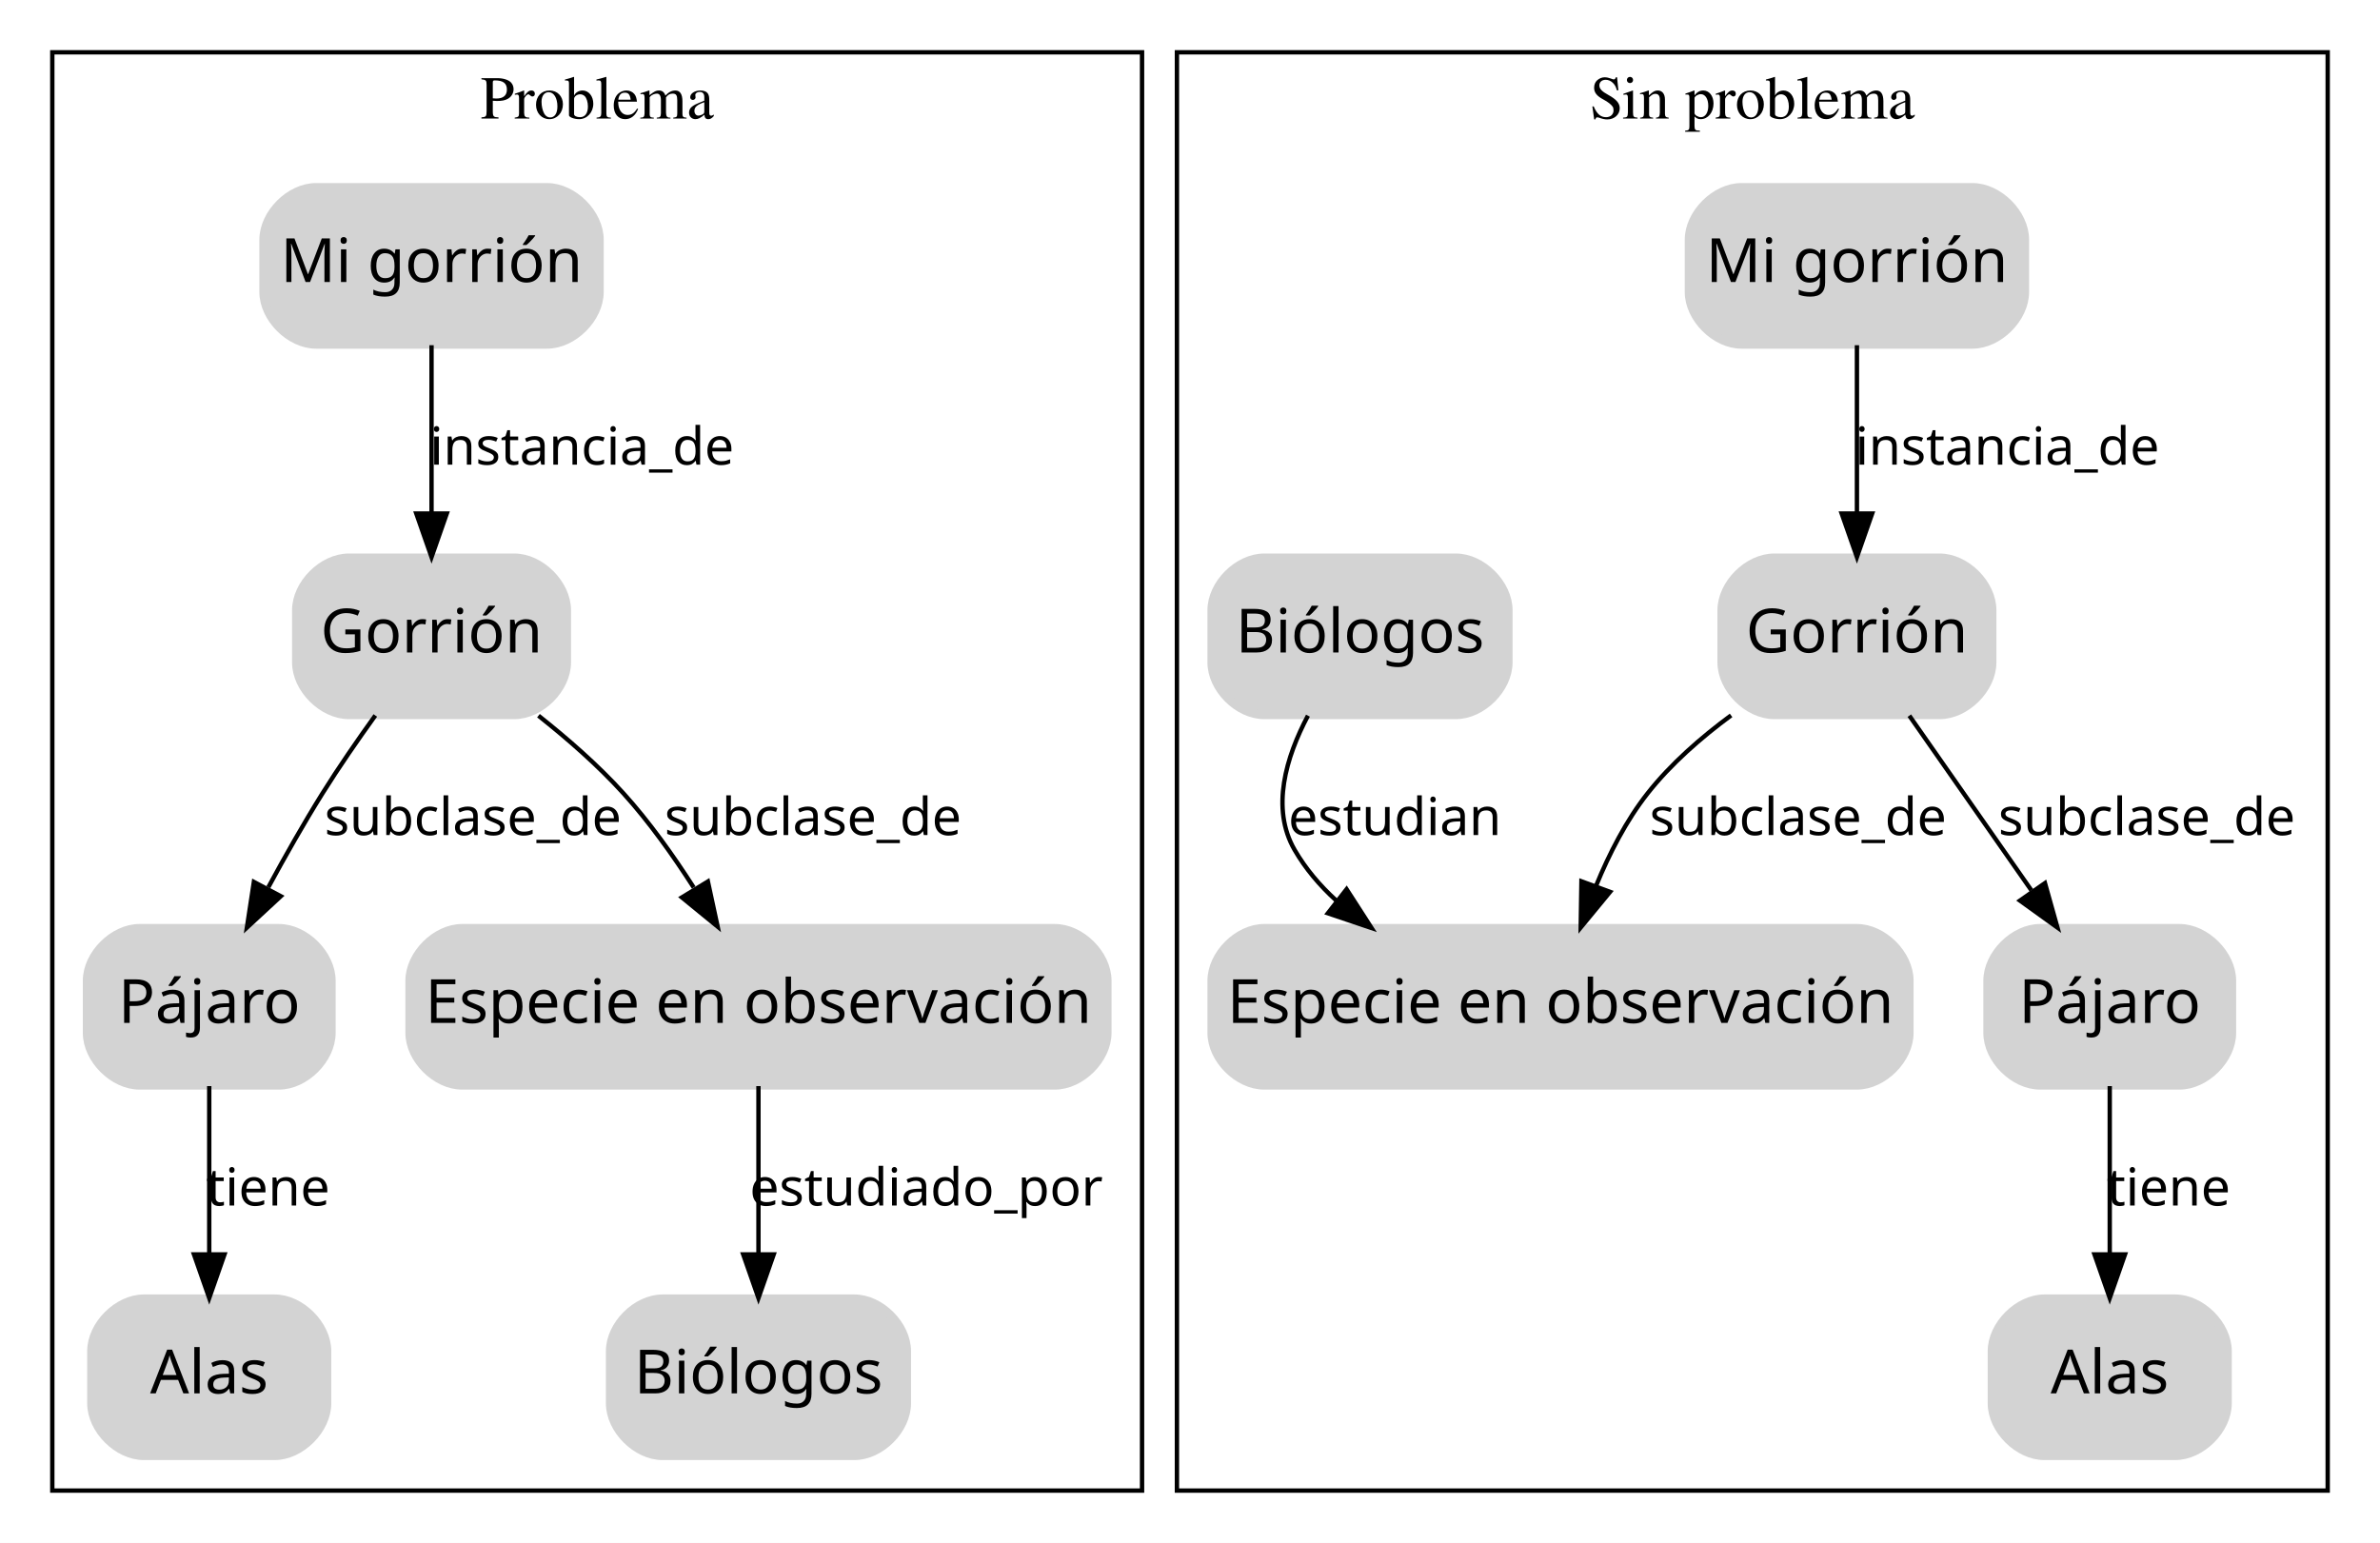
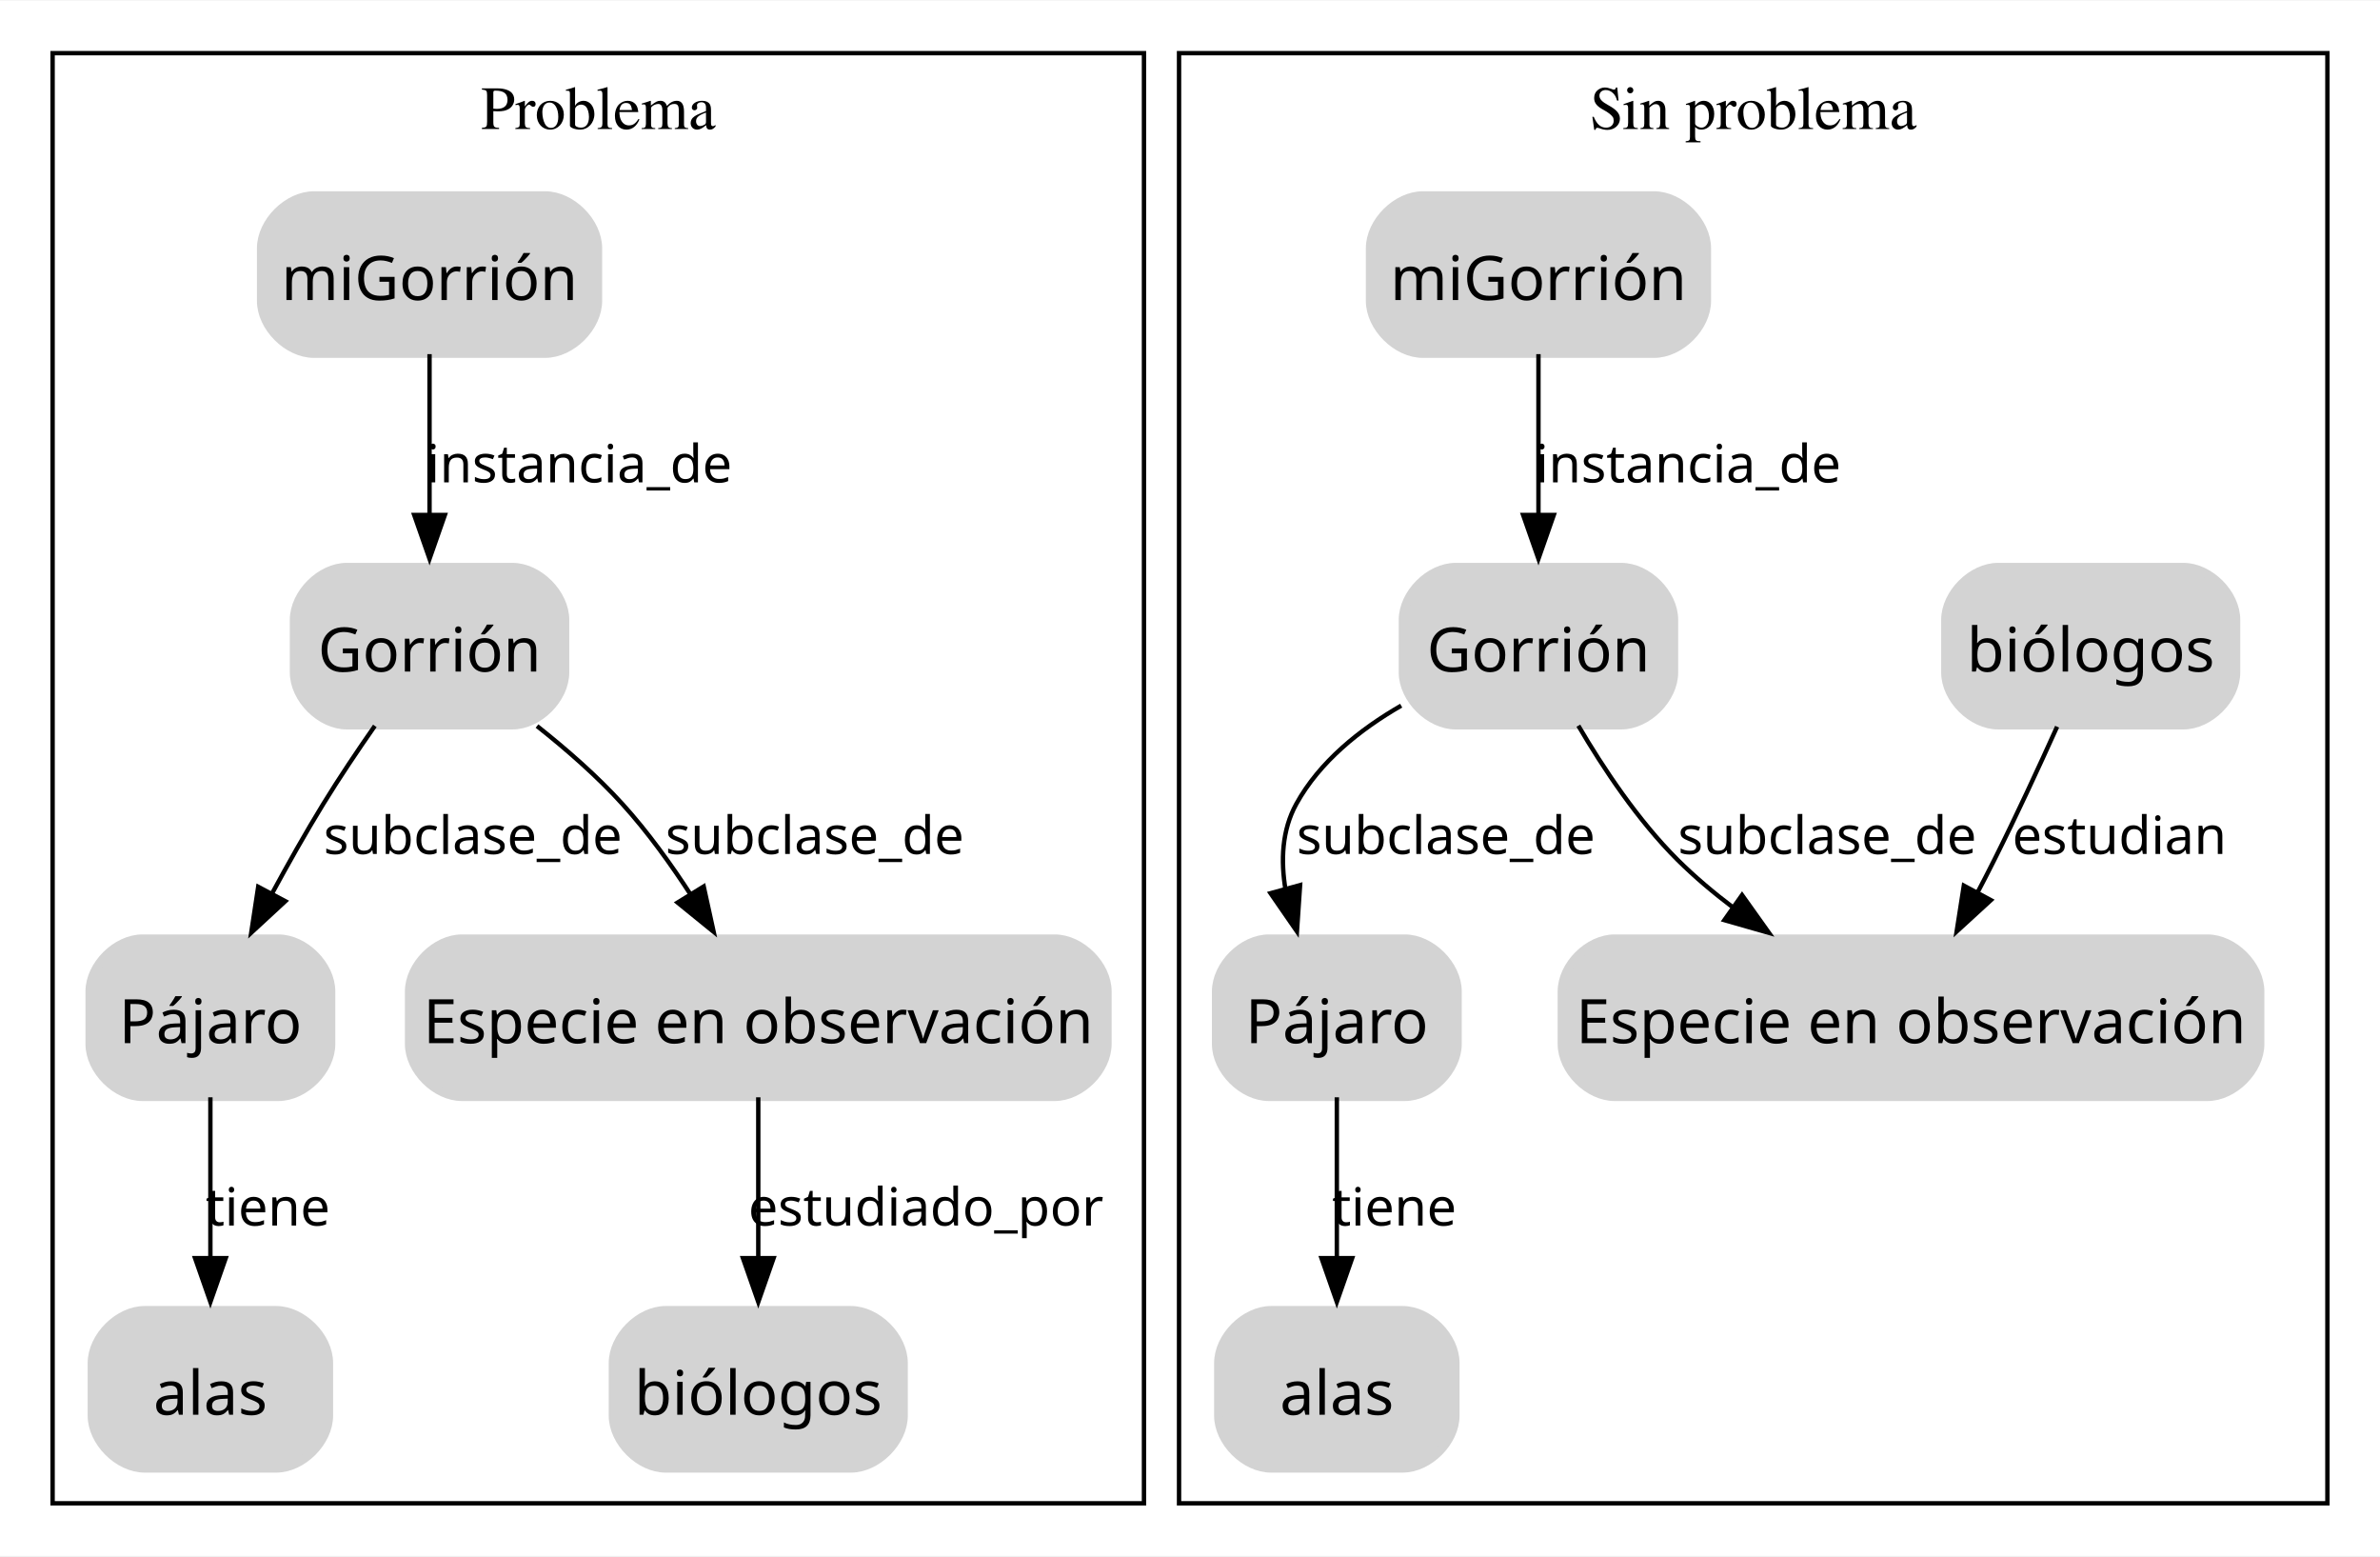
- <svg xmlns="http://www.w3.org/2000/svg" width="546pt" height="354pt" viewBox="0.00 0.00 546.00 354.00">
-   <g id="graph0" class="graph" transform="scale(1 1) rotate(0) translate(4 350)">
-     <polygon fill="white" stroke="transparent" points="-4,4 -4,-350 542,-350 542,4 -4,4" />
+ <svg xmlns="http://www.w3.org/2000/svg" width="543pt" height="355pt" viewBox="0.00 0.00 543.00 354.75">
+   <g id="graph0" class="graph" transform="scale(1 1) rotate(0) translate(4 350.75)">
+     <polygon fill="white" stroke="none" points="-4,4 -4,-350.75 539,-350.75 539,4 -4,4" />
    <g id="clust1" class="cluster">
-       <polygon fill="none" stroke="black" points="8,-8 8,-338 258,-338 258,-8 8,-8" />
-       <text text-anchor="middle" x="133" y="-322.8" font-family="Times,serif" font-size="14.00">Problema</text>
+       <polygon fill="none" stroke="black" points="8,-8 8,-338.75 257,-338.75 257,-8 8,-8" />
+       <text text-anchor="middle" x="132.5" y="-321.45" font-family="Times,serif" font-size="14.00">Problema</text>
    </g>
    <g id="clust2" class="cluster">
-       <polygon fill="none" stroke="black" points="266,-8 266,-338 530,-338 530,-8 266,-8" />
-       <text text-anchor="middle" x="398" y="-322.8" font-family="Times,serif" font-size="14.00">Sin problema</text>
+       <polygon fill="none" stroke="black" points="265,-8 265,-338.75 527,-338.75 527,-8 265,-8" />
+       <text text-anchor="middle" x="396" y="-321.45" font-family="Times,serif" font-size="14.00">Sin problema</text>
    </g>
    <g id="node1" class="node">
-       <path fill="lightgray" stroke="lightgray" stroke-width="2" d="M121.5,-307C121.5,-307 68.5,-307 68.5,-307 62.5,-307 56.5,-301 56.5,-295 56.5,-295 56.5,-283 56.5,-283 56.5,-277 62.5,-271 68.5,-271 68.5,-271 121.5,-271 121.5,-271 127.5,-271 133.5,-277 133.5,-283 133.5,-283 133.5,-295 133.5,-295 133.5,-301 127.5,-307 121.5,-307" />
-       <text text-anchor="middle" x="95" y="-285.3" font-family="Nimbus" font-size="14.00">Mi gorrión</text>
+       <path fill="lightgray" stroke="lightgray" stroke-width="2" d="M120.38,-306.25C120.38,-306.25 67.62,-306.25 67.62,-306.25 61.62,-306.25 55.62,-300.25 55.62,-294.25 55.62,-294.25 55.62,-282.25 55.62,-282.25 55.62,-276.25 61.62,-270.25 67.62,-270.25 67.62,-270.25 120.38,-270.25 120.38,-270.25 126.38,-270.25 132.38,-276.25 132.38,-282.25 132.38,-282.25 132.38,-294.25 132.38,-294.25 132.38,-300.25 126.38,-306.25 120.38,-306.25" />
+       <text text-anchor="middle" x="94" y="-282.45" font-family="Nimbus" font-size="14.00">miGorrión</text>
    </g>
    <g id="node2" class="node">
-       <path fill="lightgray" stroke="lightgray" stroke-width="2" d="M114,-222C114,-222 76,-222 76,-222 70,-222 64,-216 64,-210 64,-210 64,-198 64,-198 64,-192 70,-186 76,-186 76,-186 114,-186 114,-186 120,-186 126,-192 126,-198 126,-198 126,-210 126,-210 126,-216 120,-222 114,-222" />
-       <text text-anchor="middle" x="95" y="-200.3" font-family="Nimbus" font-size="14.00">Gorrión</text>
+       <path fill="lightgray" stroke="lightgray" stroke-width="2" d="M112.88,-221.5C112.88,-221.5 75.12,-221.5 75.12,-221.5 69.12,-221.5 63.12,-215.5 63.12,-209.5 63.12,-209.5 63.12,-197.5 63.12,-197.5 63.12,-191.5 69.12,-185.5 75.12,-185.5 75.12,-185.5 112.88,-185.5 112.88,-185.5 118.88,-185.5 124.88,-191.5 124.88,-197.5 124.88,-197.5 124.88,-209.5 124.88,-209.5 124.88,-215.5 118.88,-221.5 112.88,-221.5" />
+       <text text-anchor="middle" x="94" y="-197.7" font-family="Nimbus" font-size="14.00">Gorrión</text>
    </g>
    <g id="edge1" class="edge">
-       <path fill="none" stroke="black" d="M95,-270.8C95,-259.67 95,-244.94 95,-232.24" />
-       <polygon fill="black" stroke="black" points="98.5,-232.18 95,-222.18 91.5,-232.18 98.5,-232.18" />
-       <text text-anchor="middle" x="129.5" y="-243.4" font-family="Nimbus" font-size="12.00">instancia_de</text>
+       <path fill="none" stroke="black" d="M94,-270.1C94,-259.41 94,-245.39 94,-233.05" />
+       <polygon fill="black" stroke="black" points="97.5,-233.42 94,-223.42 90.5,-233.42 97.5,-233.42" />
+       <text text-anchor="middle" x="128.12" y="-240.85" font-family="Nimbus" font-size="12.00">instancia_de</text>
    </g>
    <g id="node3" class="node">
-       <path fill="lightgray" stroke="lightgray" stroke-width="2" d="M60,-137C60,-137 28,-137 28,-137 22,-137 16,-131 16,-125 16,-125 16,-113 16,-113 16,-107 22,-101 28,-101 28,-101 60,-101 60,-101 66,-101 72,-107 72,-113 72,-113 72,-125 72,-125 72,-131 66,-137 60,-137" />
-       <text text-anchor="middle" x="44" y="-115.3" font-family="Nimbus" font-size="14.00">Pájaro</text>
+       <path fill="lightgray" stroke="lightgray" stroke-width="2" d="M59.5,-136.75C59.5,-136.75 28.5,-136.75 28.5,-136.75 22.5,-136.75 16.5,-130.75 16.5,-124.75 16.5,-124.75 16.5,-112.75 16.5,-112.75 16.5,-106.75 22.5,-100.75 28.5,-100.75 28.5,-100.75 59.5,-100.75 59.5,-100.75 65.5,-100.75 71.5,-106.75 71.5,-112.75 71.5,-112.75 71.5,-124.75 71.5,-124.75 71.5,-130.75 65.5,-136.75 59.5,-136.75" />
+       <text text-anchor="middle" x="44" y="-112.95" font-family="Nimbus" font-size="14.00">Pájaro</text>
    </g>
    <g id="edge2" class="edge">
-       <path fill="none" stroke="black" d="M82.1,-185.84C78.08,-180.25 73.72,-173.95 70,-168 65.72,-161.15 61.41,-153.54 57.56,-146.43" />
-       <polygon fill="black" stroke="black" points="60.42,-144.37 52.64,-137.17 54.24,-147.65 60.42,-144.37" />
-       <text text-anchor="middle" x="104.5" y="-158.4" font-family="Nimbus" font-size="12.00">subclase_de</text>
+       <path fill="none" stroke="black" d="M81.52,-185.31C77.62,-179.72 73.38,-173.42 69.75,-167.5 65.74,-160.97 61.68,-153.76 58,-146.97" />
+       <polygon fill="black" stroke="black" points="61.1,-145.33 53.32,-138.14 54.91,-148.61 61.1,-145.33" />
+       <text text-anchor="middle" x="103.88" y="-156.1" font-family="Nimbus" font-size="12.00">subclase_de</text>
    </g>
    <g id="node5" class="node">
-       <path fill="lightgray" stroke="lightgray" stroke-width="2" d="M238,-137C238,-137 102,-137 102,-137 96,-137 90,-131 90,-125 90,-125 90,-113 90,-113 90,-107 96,-101 102,-101 102,-101 238,-101 238,-101 244,-101 250,-107 250,-113 250,-113 250,-125 250,-125 250,-131 244,-137 238,-137" />
-       <text text-anchor="middle" x="170" y="-115.3" font-family="Nimbus" font-size="14.00">Especie en observación</text>
+       <path fill="lightgray" stroke="lightgray" stroke-width="2" d="M236.62,-136.75C236.62,-136.75 101.38,-136.75 101.38,-136.75 95.38,-136.75 89.38,-130.75 89.38,-124.75 89.38,-124.75 89.38,-112.75 89.38,-112.75 89.38,-106.75 95.38,-100.75 101.38,-100.75 101.38,-100.75 236.62,-100.75 236.62,-100.75 242.62,-100.75 248.62,-106.75 248.62,-112.75 248.62,-112.75 248.62,-124.75 248.62,-124.75 248.62,-130.75 242.62,-136.75 236.62,-136.75" />
+       <text text-anchor="middle" x="169" y="-112.95" font-family="Nimbus" font-size="14.00">Especie en observación</text>
    </g>
    <g id="edge4" class="edge">
-       <path fill="none" stroke="black" d="M119.53,-185.79C126.23,-180.49 133.23,-174.37 139,-168 144.9,-161.49 150.43,-153.73 155.14,-146.38" />
-       <polygon fill="black" stroke="black" points="158.4,-147.75 160.63,-137.4 152.43,-144.1 158.4,-147.75" />
-       <text text-anchor="middle" x="182.5" y="-158.4" font-family="Nimbus" font-size="12.00">subclase_de</text>
+       <path fill="none" stroke="black" d="M118.52,-185.28C125.22,-179.98 132.23,-173.86 138,-167.5 143.76,-161.16 149.17,-153.65 153.81,-146.47" />
+       <polygon fill="black" stroke="black" points="156.55,-148.69 158.82,-138.34 150.59,-145.02 156.55,-148.69" />
+       <text text-anchor="middle" x="181.88" y="-156.1" font-family="Nimbus" font-size="12.00">subclase_de</text>
    </g>
    <g id="node4" class="node">
      <path fill="lightgray" stroke="lightgray" stroke-width="2" d="M59,-52C59,-52 29,-52 29,-52 23,-52 17,-46 17,-40 17,-40 17,-28 17,-28 17,-22 23,-16 29,-16 29,-16 59,-16 59,-16 65,-16 71,-22 71,-28 71,-28 71,-40 71,-40 71,-46 65,-52 59,-52" />
-       <text text-anchor="middle" x="44" y="-30.3" font-family="Nimbus" font-size="14.00">Alas</text>
+       <text text-anchor="middle" x="44" y="-28.2" font-family="Nimbus" font-size="14.00">alas</text>
    </g>
    <g id="edge3" class="edge">
-       <path fill="none" stroke="black" d="M44,-100.8C44,-89.67 44,-74.94 44,-62.24" />
-       <polygon fill="black" stroke="black" points="47.5,-62.18 44,-52.18 40.5,-62.18 47.5,-62.18" />
-       <text text-anchor="middle" x="57.5" y="-73.4" font-family="Nimbus" font-size="12.00">tiene</text>
+       <path fill="none" stroke="black" d="M44,-100.6C44,-89.91 44,-75.89 44,-63.55" />
+       <polygon fill="black" stroke="black" points="47.5,-63.92 44,-53.92 40.5,-63.92 47.5,-63.92" />
+       <text text-anchor="middle" x="57.12" y="-71.35" font-family="Nimbus" font-size="12.00">tiene</text>
    </g>
    <g id="node6" class="node">
-       <path fill="lightgray" stroke="lightgray" stroke-width="2" d="M192,-52C192,-52 148,-52 148,-52 142,-52 136,-46 136,-40 136,-40 136,-28 136,-28 136,-22 142,-16 148,-16 148,-16 192,-16 192,-16 198,-16 204,-22 204,-28 204,-28 204,-40 204,-40 204,-46 198,-52 192,-52" />
-       <text text-anchor="middle" x="170" y="-30.3" font-family="Nimbus" font-size="14.00">Biólogos</text>
+       <path fill="lightgray" stroke="lightgray" stroke-width="2" d="M190.12,-52C190.12,-52 147.88,-52 147.88,-52 141.88,-52 135.88,-46 135.88,-40 135.88,-40 135.88,-28 135.88,-28 135.88,-22 141.88,-16 147.88,-16 147.88,-16 190.12,-16 190.12,-16 196.12,-16 202.12,-22 202.12,-28 202.12,-28 202.12,-40 202.12,-40 202.12,-46 196.12,-52 190.12,-52" />
+       <text text-anchor="middle" x="169" y="-28.2" font-family="Nimbus" font-size="14.00">biólogos</text>
    </g>
    <g id="edge5" class="edge">
-       <path fill="none" stroke="black" d="M170,-100.8C170,-89.67 170,-74.94 170,-62.24" />
-       <polygon fill="black" stroke="black" points="173.5,-62.18 170,-52.18 166.5,-62.18 173.5,-62.18" />
-       <text text-anchor="middle" x="208.5" y="-73.4" font-family="Nimbus" font-size="12.00">estudiado_por</text>
+       <path fill="none" stroke="black" d="M169,-100.6C169,-89.91 169,-75.89 169,-63.55" />
+       <polygon fill="black" stroke="black" points="172.5,-63.92 169,-53.92 165.5,-63.92 172.5,-63.92" />
+       <text text-anchor="middle" x="207.25" y="-71.35" font-family="Nimbus" font-size="12.00">estudiado_por</text>
    </g>
    <g id="node7" class="node">
-       <path fill="lightgray" stroke="lightgray" stroke-width="2" d="M448.5,-307C448.5,-307 395.5,-307 395.5,-307 389.5,-307 383.5,-301 383.5,-295 383.5,-295 383.5,-283 383.5,-283 383.5,-277 389.5,-271 395.5,-271 395.5,-271 448.5,-271 448.5,-271 454.5,-271 460.5,-277 460.5,-283 460.5,-283 460.5,-295 460.5,-295 460.5,-301 454.5,-307 448.5,-307" />
-       <text text-anchor="middle" x="422" y="-285.3" font-family="Nimbus" font-size="14.00">Mi gorrión</text>
+       <path fill="lightgray" stroke="lightgray" stroke-width="2" d="M373.38,-306.25C373.38,-306.25 320.62,-306.25 320.62,-306.25 314.62,-306.25 308.62,-300.25 308.62,-294.25 308.62,-294.25 308.62,-282.25 308.62,-282.25 308.62,-276.25 314.62,-270.25 320.62,-270.25 320.62,-270.25 373.38,-270.25 373.38,-270.25 379.38,-270.25 385.38,-276.25 385.38,-282.25 385.38,-282.25 385.38,-294.25 385.38,-294.25 385.38,-300.25 379.38,-306.25 373.38,-306.25" />
+       <text text-anchor="middle" x="347" y="-282.45" font-family="Nimbus" font-size="14.00">miGorrión</text>
    </g>
    <g id="node8" class="node">
-       <path fill="lightgray" stroke="lightgray" stroke-width="2" d="M441,-222C441,-222 403,-222 403,-222 397,-222 391,-216 391,-210 391,-210 391,-198 391,-198 391,-192 397,-186 403,-186 403,-186 441,-186 441,-186 447,-186 453,-192 453,-198 453,-198 453,-210 453,-210 453,-216 447,-222 441,-222" />
-       <text text-anchor="middle" x="422" y="-200.3" font-family="Nimbus" font-size="14.00">Gorrión</text>
+       <path fill="lightgray" stroke="lightgray" stroke-width="2" d="M365.88,-221.5C365.88,-221.5 328.12,-221.5 328.12,-221.5 322.12,-221.5 316.12,-215.5 316.12,-209.5 316.12,-209.5 316.12,-197.5 316.12,-197.5 316.12,-191.5 322.12,-185.5 328.12,-185.5 328.12,-185.5 365.88,-185.5 365.88,-185.5 371.88,-185.5 377.88,-191.5 377.88,-197.5 377.88,-197.5 377.88,-209.5 377.88,-209.5 377.88,-215.5 371.88,-221.5 365.88,-221.5" />
+       <text text-anchor="middle" x="347" y="-197.7" font-family="Nimbus" font-size="14.00">Gorrión</text>
    </g>
    <g id="edge6" class="edge">
-       <path fill="none" stroke="black" d="M422,-270.8C422,-259.67 422,-244.94 422,-232.24" />
-       <polygon fill="black" stroke="black" points="425.5,-232.18 422,-222.18 418.5,-232.18 425.5,-232.18" />
-       <text text-anchor="middle" x="456.5" y="-243.4" font-family="Nimbus" font-size="12.00">instancia_de</text>
+       <path fill="none" stroke="black" d="M347,-270.1C347,-259.41 347,-245.39 347,-233.05" />
+       <polygon fill="black" stroke="black" points="350.5,-233.42 347,-223.42 343.5,-233.42 350.5,-233.42" />
+       <text text-anchor="middle" x="381.12" y="-240.85" font-family="Nimbus" font-size="12.00">instancia_de</text>
    </g>
    <g id="node9" class="node">
-       <path fill="lightgray" stroke="lightgray" stroke-width="2" d="M496,-137C496,-137 464,-137 464,-137 458,-137 452,-131 452,-125 452,-125 452,-113 452,-113 452,-107 458,-101 464,-101 464,-101 496,-101 496,-101 502,-101 508,-107 508,-113 508,-113 508,-125 508,-125 508,-131 502,-137 496,-137" />
-       <text text-anchor="middle" x="480" y="-115.3" font-family="Nimbus" font-size="14.00">Pájaro</text>
+       <path fill="lightgray" stroke="lightgray" stroke-width="2" d="M316.5,-136.75C316.5,-136.75 285.5,-136.75 285.5,-136.75 279.5,-136.75 273.5,-130.75 273.5,-124.75 273.5,-124.75 273.5,-112.75 273.5,-112.75 273.5,-106.75 279.5,-100.75 285.5,-100.75 285.5,-100.75 316.5,-100.75 316.5,-100.75 322.5,-100.75 328.5,-106.75 328.5,-112.75 328.5,-112.75 328.5,-124.75 328.5,-124.75 328.5,-130.75 322.5,-136.75 316.5,-136.75" />
+       <text text-anchor="middle" x="301" y="-112.95" font-family="Nimbus" font-size="14.00">Pájaro</text>
    </g>
    <g id="edge7" class="edge">
-       <path fill="none" stroke="black" d="M434.02,-185.8C442.11,-174.23 452.91,-158.76 462.02,-145.73" />
-       <polygon fill="black" stroke="black" points="465.14,-147.38 468,-137.18 459.4,-143.37 465.14,-147.38" />
-       <text text-anchor="middle" x="488.5" y="-158.4" font-family="Nimbus" font-size="12.00">subclase_de</text>
+       <path fill="none" stroke="black" d="M315.68,-189.93C306.28,-184.51 297.06,-177.15 291.75,-167.5 288.46,-161.53 288.17,-154.58 289.31,-147.85" />
+       <polygon fill="black" stroke="black" points="292.62,-149 291.9,-138.43 285.87,-147.15 292.62,-149" />
+       <text text-anchor="middle" x="325.88" y="-156.1" font-family="Nimbus" font-size="12.00">subclase_de</text>
    </g>
    <g id="node11" class="node">
-       <path fill="lightgray" stroke="lightgray" stroke-width="2" d="M422,-137C422,-137 286,-137 286,-137 280,-137 274,-131 274,-125 274,-125 274,-113 274,-113 274,-107 280,-101 286,-101 286,-101 422,-101 422,-101 428,-101 434,-107 434,-113 434,-113 434,-125 434,-125 434,-131 428,-137 422,-137" />
-       <text text-anchor="middle" x="354" y="-115.3" font-family="Nimbus" font-size="14.00">Especie en observación</text>
+       <path fill="lightgray" stroke="lightgray" stroke-width="2" d="M499.62,-136.75C499.62,-136.75 364.38,-136.75 364.38,-136.75 358.38,-136.75 352.38,-130.75 352.38,-124.75 352.38,-124.75 352.38,-112.75 352.38,-112.75 352.38,-106.75 358.38,-100.75 364.38,-100.75 364.38,-100.75 499.62,-100.75 499.62,-100.75 505.62,-100.75 511.62,-106.75 511.62,-112.75 511.62,-112.75 511.62,-124.75 511.62,-124.75 511.62,-130.75 505.62,-136.75 499.62,-136.75" />
+       <text text-anchor="middle" x="432" y="-112.95" font-family="Nimbus" font-size="14.00">Especie en observación</text>
    </g>
    <g id="edge9" class="edge">
-       <path fill="none" stroke="black" d="M393.13,-185.86C386.21,-180.76 379.3,-174.72 374,-168 369.08,-161.76 365.18,-154.14 362.18,-146.82" />
-       <polygon fill="black" stroke="black" points="365.37,-145.37 358.63,-137.19 358.8,-147.79 365.37,-145.37" />
-       <text text-anchor="middle" x="408.5" y="-158.4" font-family="Nimbus" font-size="12.00">subclase_de</text>
+       <path fill="none" stroke="black" d="M356.1,-185.36C361.78,-175.67 369.72,-163.74 378.75,-154.75 382.62,-150.91 386.97,-147.24 391.47,-143.84" />
+       <polygon fill="black" stroke="black" points="393.45,-146.73 399.6,-138.1 389.41,-141.01 393.45,-146.73" />
+       <text text-anchor="middle" x="412.88" y="-156.1" font-family="Nimbus" font-size="12.00">subclase_de</text>
    </g>
    <g id="node10" class="node">
-       <path fill="lightgray" stroke="lightgray" stroke-width="2" d="M495,-52C495,-52 465,-52 465,-52 459,-52 453,-46 453,-40 453,-40 453,-28 453,-28 453,-22 459,-16 465,-16 465,-16 495,-16 495,-16 501,-16 507,-22 507,-28 507,-28 507,-40 507,-40 507,-46 501,-52 495,-52" />
-       <text text-anchor="middle" x="480" y="-30.3" font-family="Nimbus" font-size="14.00">Alas</text>
+       <path fill="lightgray" stroke="lightgray" stroke-width="2" d="M316,-52C316,-52 286,-52 286,-52 280,-52 274,-46 274,-40 274,-40 274,-28 274,-28 274,-22 280,-16 286,-16 286,-16 316,-16 316,-16 322,-16 328,-22 328,-28 328,-28 328,-40 328,-40 328,-46 322,-52 316,-52" />
+       <text text-anchor="middle" x="301" y="-28.2" font-family="Nimbus" font-size="14.00">alas</text>
    </g>
    <g id="edge8" class="edge">
-       <path fill="none" stroke="black" d="M480,-100.8C480,-89.67 480,-74.94 480,-62.24" />
-       <polygon fill="black" stroke="black" points="483.5,-62.18 480,-52.18 476.5,-62.18 483.5,-62.18" />
-       <text text-anchor="middle" x="493.5" y="-73.4" font-family="Nimbus" font-size="12.00">tiene</text>
+       <path fill="none" stroke="black" d="M301,-100.6C301,-89.91 301,-75.89 301,-63.55" />
+       <polygon fill="black" stroke="black" points="304.5,-63.92 301,-53.92 297.5,-63.92 304.5,-63.92" />
+       <text text-anchor="middle" x="314.12" y="-71.35" font-family="Nimbus" font-size="12.00">tiene</text>
    </g>
    <g id="node12" class="node">
-       <path fill="lightgray" stroke="lightgray" stroke-width="2" d="M330,-222C330,-222 286,-222 286,-222 280,-222 274,-216 274,-210 274,-210 274,-198 274,-198 274,-192 280,-186 286,-186 286,-186 330,-186 330,-186 336,-186 342,-192 342,-198 342,-198 342,-210 342,-210 342,-216 336,-222 330,-222" />
-       <text text-anchor="middle" x="308" y="-200.3" font-family="Nimbus" font-size="14.00">Biólogos</text>
+       <path fill="lightgray" stroke="lightgray" stroke-width="2" d="M494.12,-221.5C494.12,-221.5 451.88,-221.5 451.88,-221.5 445.88,-221.5 439.88,-215.5 439.88,-209.5 439.88,-209.5 439.88,-197.5 439.88,-197.5 439.88,-191.5 445.88,-185.5 451.88,-185.5 451.88,-185.5 494.12,-185.5 494.12,-185.5 500.12,-185.5 506.12,-191.5 506.12,-197.5 506.12,-197.5 506.12,-209.5 506.12,-209.5 506.12,-215.5 500.12,-221.5 494.12,-221.5" />
+       <text text-anchor="middle" x="473" y="-197.7" font-family="Nimbus" font-size="14.00">biólogos</text>
    </g>
    <g id="edge10" class="edge">
-       <path fill="none" stroke="black" d="M296.06,-185.8C291.03,-176.3 287.49,-164.52 293,-155 295.51,-150.67 298.77,-146.83 302.49,-143.44" />
-       <polygon fill="black" stroke="black" points="304.92,-145.98 310.66,-137.07 300.62,-140.46 304.92,-145.98" />
-       <text text-anchor="middle" x="316" y="-158.4" font-family="Nimbus" font-size="12.00">estudian</text>
+       <path fill="none" stroke="black" d="M465.33,-185.13C461.22,-176.02 455.99,-164.71 451,-154.75 449.73,-152.21 448.37,-149.58 446.99,-146.96" />
+       <polygon fill="black" stroke="black" points="450.22,-145.57 442.41,-138.41 444.05,-148.88 450.22,-145.57" />
+       <text text-anchor="middle" x="479.56" y="-156.1" font-family="Nimbus" font-size="12.00">estudian</text>
    </g>
  </g>
</svg>
